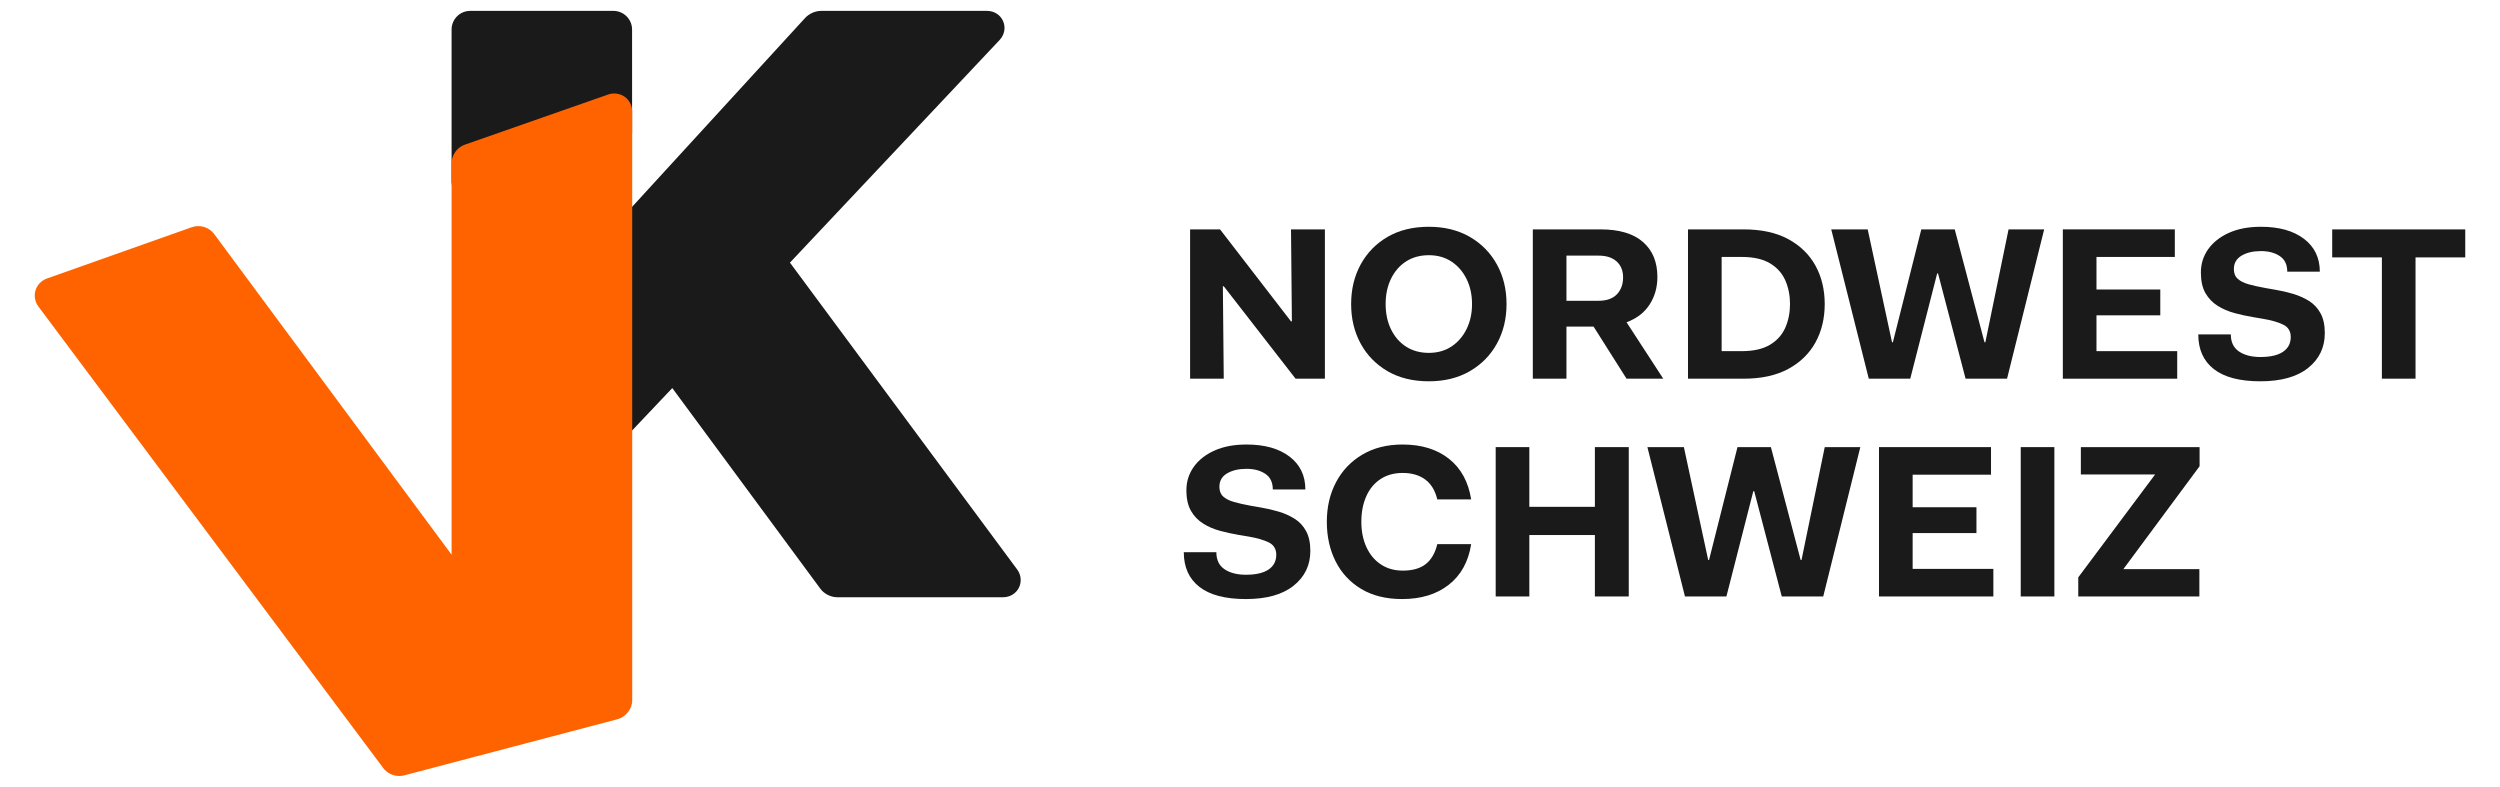
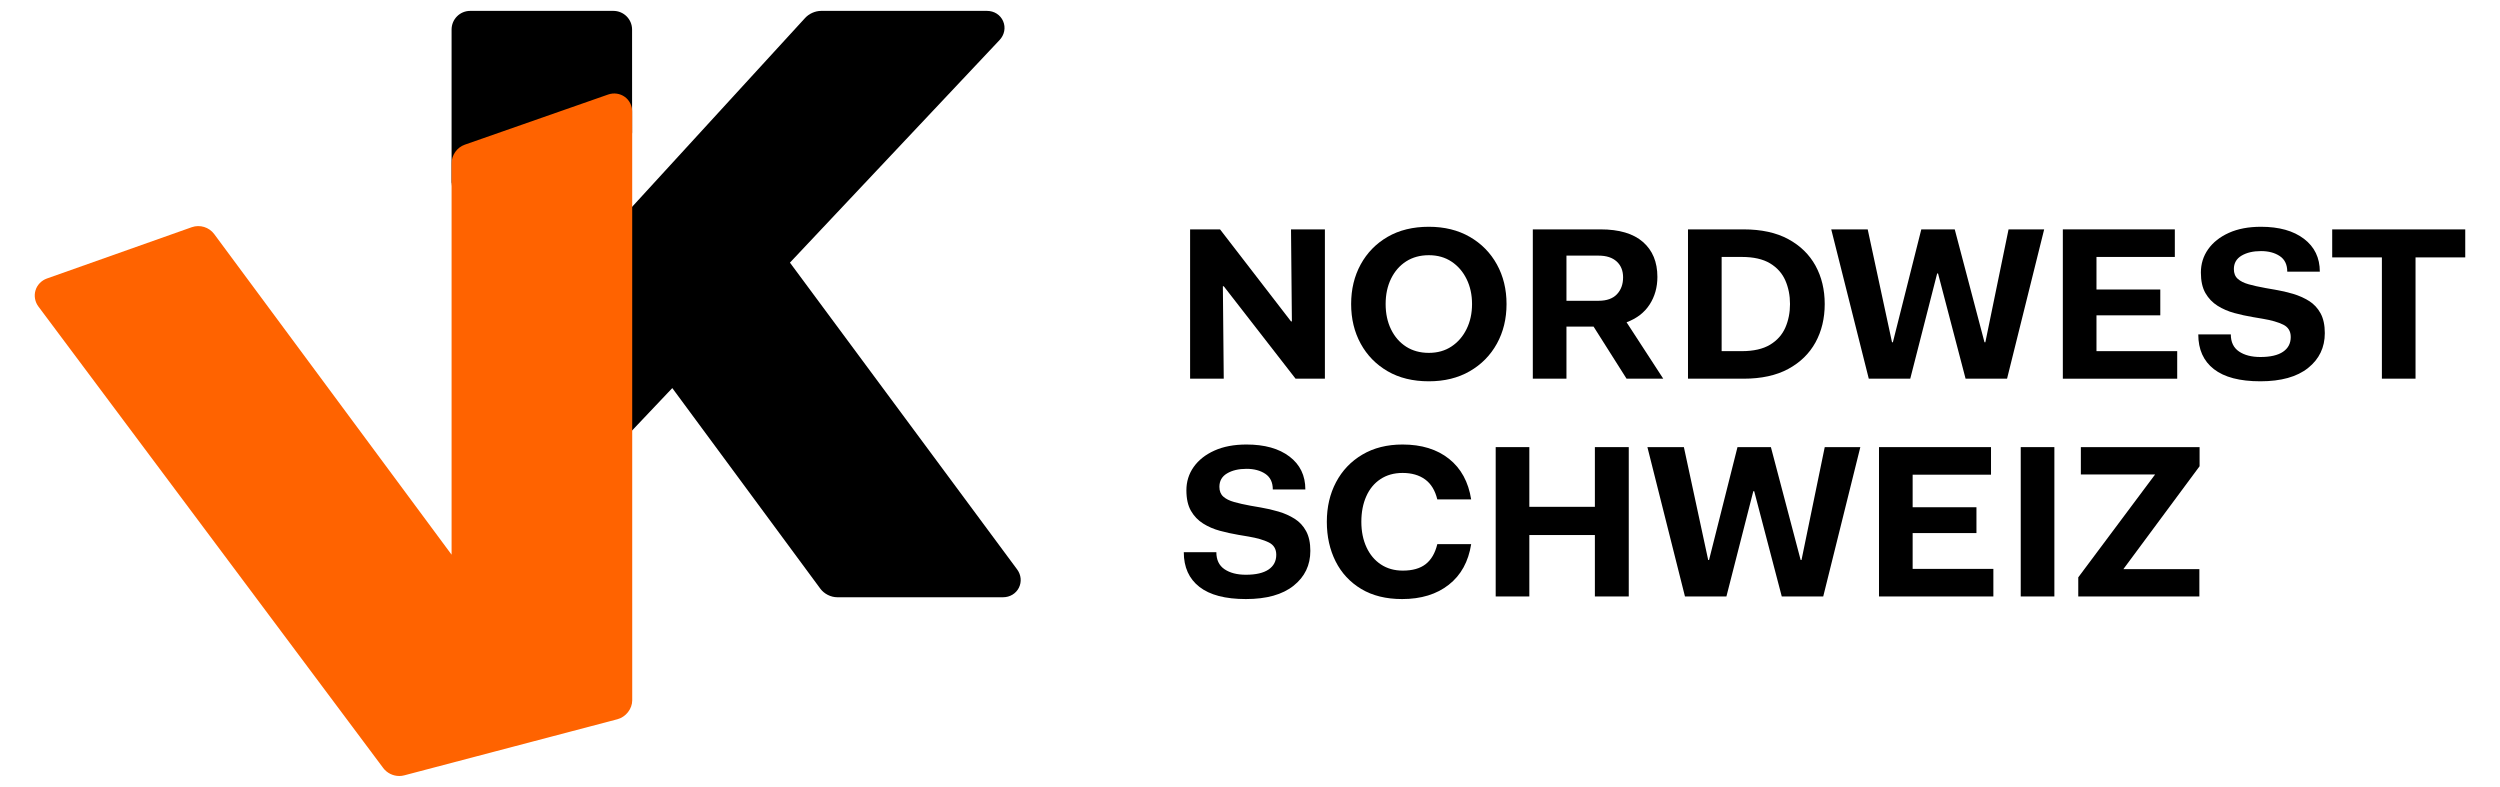
<svg xmlns="http://www.w3.org/2000/svg" width="445.58pt" height="140.26pt" viewBox="-2.00 -2.00 449.58 144.27">
  <defs>
    <clipPath id="clip-0">
      <path clip-rule="nonzero" d="M 0 15 L 110 15 L 110 140.262 L 0 140.262 Z M 0 15 " />
    </clipPath>
    <clipPath id="clip-1">
      <path clip-rule="nonzero" d="M 421 40 L 445.578 40 L 445.578 68 L 421 68 Z M 421 40 " />
    </clipPath>
  </defs>
-   <path fill-rule="nonzero" fill="#1a1a1a" fill-opacity="1" d="M 180.098 102.391 L 138.449 46.148 L 176.883 5.336 C 177.785 4.371 178.035 3.051 177.531 1.887 C 177.027 0.719 175.895 -0.004 174.574 -0.004 L 144.176 -0.004 C 143.094 -0.004 141.969 0.492 141.234 1.289 L 109.531 35.898 L 105.281 40.145 L 105.281 81.367 L 109.535 76.895 L 116.879 69.145 L 144.02 105.922 C 144.723 106.875 145.941 107.492 147.125 107.492 L 177.527 107.492 C 178.77 107.492 179.879 106.824 180.418 105.754 C 180.961 104.68 180.84 103.391 180.098 102.391 " />
-   <path fill-rule="nonzero" fill="#1a1a1a" fill-opacity="1" d="M 76.418 32.141 C 76.418 30.625 77.406 29.215 78.84 28.715 L 105.121 19.52 C 106.148 19.16 107.281 19.316 108.148 19.934 C 108.977 20.52 109.465 21.469 109.512 22.492 L 109.508 3.418 C 109.508 1.531 107.977 -0.004 106.09 -0.004 L 79.824 -0.004 C 77.938 -0.004 76.418 1.531 76.418 3.418 L 76.418 32.141 " />
+   <path fill-rule="nonzero" fill="#000000" fill-opacity="1" d="M 180.098 102.391 L 138.449 46.148 L 176.883 5.336 C 177.785 4.371 178.035 3.051 177.531 1.887 C 177.027 0.719 175.895 -0.004 174.574 -0.004 L 144.176 -0.004 C 143.094 -0.004 141.969 0.492 141.234 1.289 L 109.531 35.898 L 105.281 40.145 L 105.281 81.367 L 109.535 76.895 L 116.879 69.145 L 144.02 105.922 C 144.723 106.875 145.941 107.492 147.125 107.492 L 177.527 107.492 C 178.77 107.492 179.879 106.824 180.418 105.754 C 180.961 104.68 180.84 103.391 180.098 102.391 " />
+   <path fill-rule="nonzero" fill="#000000" fill-opacity="1" d="M 76.418 32.141 C 76.418 30.625 77.406 29.215 78.84 28.715 L 105.121 19.52 C 106.148 19.16 107.281 19.316 108.148 19.934 C 108.977 20.52 109.465 21.469 109.512 22.492 L 109.508 3.418 C 109.508 1.531 107.977 -0.004 106.09 -0.004 L 79.824 -0.004 C 77.938 -0.004 76.418 1.531 76.418 3.418 L 76.418 32.141 " />
  <g clip-path="url(#clip-0)">
    <path fill-rule="nonzero" fill="#ff6300" fill-opacity="1" d="M 108.148 15.742 C 107.281 15.125 106.148 14.969 105.121 15.328 L 78.84 24.523 C 77.406 25.023 76.418 26.434 76.418 27.949 L 76.418 99.688 L 32.895 40.906 C 31.961 39.645 30.273 39.129 28.793 39.652 L 2.23 49.059 C 1.227 49.418 0.441 50.227 0.141 51.23 C -0.164 52.234 0.035 53.34 0.672 54.195 L 63.879 138.789 L 63.879 138.793 C 64.578 139.727 65.691 140.262 66.832 140.262 C 67.137 140.262 67.445 140.223 67.746 140.141 L 106.812 129.859 C 108.363 129.453 109.535 127.957 109.535 126.387 L 109.531 18.465 C 109.531 17.375 109.02 16.359 108.148 15.742 " />
  </g>
-   <path fill-rule="nonzero" fill="#1a1a1a" fill-opacity="1" d="M 211.809 67.426 L 211.809 40.051 L 217.297 40.051 L 230.309 56.922 L 230.469 56.922 L 230.309 40.051 L 236.52 40.051 L 236.52 67.426 L 231.145 67.426 L 217.977 50.477 L 217.816 50.477 L 217.977 67.426 L 211.809 67.426 " />
-   <path fill-rule="nonzero" fill="#1a1a1a" fill-opacity="1" d="M 247.656 53.738 C 247.656 55.488 247.988 57.043 248.652 58.395 C 249.316 59.746 250.238 60.801 251.418 61.559 C 252.598 62.312 253.984 62.691 255.578 62.691 C 257.168 62.691 258.555 62.301 259.734 61.516 C 260.914 60.734 261.836 59.668 262.5 58.312 C 263.164 56.961 263.496 55.438 263.496 53.738 C 263.496 52.043 263.164 50.516 262.5 49.164 C 261.836 47.809 260.914 46.742 259.734 45.961 C 258.555 45.176 257.168 44.785 255.578 44.785 C 253.984 44.785 252.598 45.164 251.418 45.918 C 250.238 46.676 249.316 47.73 248.652 49.082 C 247.988 50.438 247.656 51.988 247.656 53.738 Z M 241.332 53.738 C 241.332 51.031 241.914 48.613 243.082 46.477 C 244.25 44.34 245.895 42.656 248.016 41.422 C 250.141 40.191 252.656 39.574 255.578 39.574 C 258.441 39.574 260.941 40.191 263.078 41.422 C 265.215 42.656 266.871 44.34 268.051 46.477 C 269.23 48.613 269.82 51.031 269.82 53.738 C 269.82 56.445 269.23 58.867 268.051 61 C 266.871 63.137 265.215 64.82 263.078 66.055 C 260.941 67.289 258.441 67.902 255.578 67.902 C 252.656 67.902 250.141 67.289 248.016 66.055 C 245.895 64.82 244.25 63.137 243.082 61 C 241.914 58.867 241.332 56.445 241.332 53.738 " />
-   <path fill-rule="nonzero" fill="#1a1a1a" fill-opacity="1" d="M 286.691 44.863 L 280.805 44.863 L 280.805 53.141 L 286.691 53.141 C 288.18 53.141 289.301 52.742 290.055 51.949 C 290.812 51.152 291.188 50.117 291.188 48.844 C 291.188 47.625 290.797 46.656 290.016 45.941 C 289.23 45.223 288.125 44.863 286.691 44.863 Z M 274.637 67.426 L 274.637 40.051 L 287.051 40.051 C 290.473 40.051 293.066 40.82 294.828 42.359 C 296.594 43.898 297.477 46.031 297.477 48.766 C 297.477 50.676 297 52.367 296.043 53.84 C 295.09 55.309 293.684 56.391 291.824 57.082 L 298.551 67.426 L 291.824 67.426 L 285.777 57.875 L 280.805 57.875 L 280.805 67.426 L 274.637 67.426 " />
-   <path fill-rule="nonzero" fill="#1a1a1a" fill-opacity="1" d="M 312.953 45.105 L 309.254 45.105 L 309.254 62.375 L 312.953 62.375 C 315.102 62.375 316.828 61.98 318.129 61.199 C 319.426 60.418 320.359 59.367 320.934 58.055 C 321.504 56.742 321.789 55.305 321.789 53.738 C 321.789 52.172 321.504 50.734 320.934 49.422 C 320.359 48.109 319.426 47.059 318.129 46.277 C 316.828 45.496 315.102 45.105 312.953 45.105 Z M 303.086 67.426 L 303.086 40.051 L 313.273 40.051 C 316.535 40.051 319.27 40.648 321.469 41.84 C 323.672 43.035 325.336 44.66 326.465 46.715 C 327.59 48.77 328.152 51.113 328.152 53.738 C 328.152 56.363 327.59 58.707 326.465 60.762 C 325.336 62.816 323.672 64.441 321.469 65.637 C 319.27 66.828 316.535 67.426 313.273 67.426 L 303.086 67.426 " />
-   <path fill-rule="nonzero" fill="#1a1a1a" fill-opacity="1" d="M 336.23 67.426 L 329.348 40.051 L 336.031 40.051 L 340.488 60.742 L 340.648 60.742 L 345.859 40.051 L 351.988 40.051 L 357.441 60.742 L 357.602 60.742 L 361.855 40.051 L 368.383 40.051 L 361.578 67.426 L 353.977 67.426 L 348.926 48.129 L 348.766 48.129 L 343.832 67.426 L 336.23 67.426 " />
-   <path fill-rule="nonzero" fill="#1a1a1a" fill-opacity="1" d="M 371.805 67.426 L 371.805 40.051 L 392.336 40.051 L 392.336 45.105 L 377.973 45.105 L 377.973 51.074 L 389.672 51.074 L 389.672 55.809 L 377.973 55.809 L 377.973 62.375 L 392.773 62.375 L 392.773 67.426 L 371.805 67.426 " />
-   <path fill-rule="nonzero" fill="#1a1a1a" fill-opacity="1" d="M 396.637 59.309 L 402.602 59.309 C 402.602 60.715 403.102 61.758 404.098 62.434 C 405.09 63.109 406.395 63.449 408.016 63.449 C 409.844 63.449 411.23 63.129 412.172 62.492 C 413.113 61.855 413.586 60.953 413.586 59.785 C 413.586 58.727 413.129 57.969 412.215 57.52 C 411.297 57.066 410.059 56.711 408.492 56.445 L 406.621 56.125 C 405.508 55.941 404.387 55.695 403.262 55.391 C 402.133 55.086 401.105 54.641 400.176 54.059 C 399.246 53.473 398.504 52.699 397.945 51.73 C 397.391 50.762 397.113 49.508 397.113 47.969 C 397.113 46.379 397.555 44.953 398.445 43.691 C 399.336 42.434 400.602 41.43 402.246 40.688 C 403.891 39.945 405.852 39.574 408.133 39.574 C 411.449 39.574 414.074 40.309 416.012 41.781 C 417.949 43.254 418.918 45.262 418.918 47.809 L 412.949 47.809 C 412.949 46.512 412.492 45.555 411.574 44.945 C 410.66 44.336 409.512 44.031 408.133 44.031 C 406.699 44.031 405.516 44.309 404.574 44.863 C 403.633 45.422 403.16 46.246 403.16 47.332 C 403.16 48.102 403.398 48.699 403.879 49.121 C 404.352 49.547 405.016 49.879 405.867 50.117 C 406.715 50.355 407.723 50.582 408.891 50.793 L 410.723 51.113 C 411.836 51.297 412.93 51.551 414.004 51.867 C 415.078 52.188 416.059 52.625 416.949 53.18 C 417.836 53.738 418.539 54.496 419.059 55.449 C 419.574 56.406 419.832 57.613 419.832 59.07 C 419.832 61.695 418.812 63.824 416.77 65.457 C 414.727 67.09 411.809 67.902 408.016 67.902 C 404.246 67.902 401.41 67.16 399.5 65.676 C 397.59 64.191 396.637 62.07 396.637 59.309 " />
+   <path fill-rule="nonzero" fill="#000000" fill-opacity="1" d="M 211.809 67.426 L 211.809 40.051 L 217.297 40.051 L 230.309 56.922 L 230.469 56.922 L 230.309 40.051 L 236.52 40.051 L 236.52 67.426 L 231.145 67.426 L 217.977 50.477 L 217.816 50.477 L 217.977 67.426 L 211.809 67.426 " />
+   <path fill-rule="nonzero" fill="#000000" fill-opacity="1" d="M 247.656 53.738 C 247.656 55.488 247.988 57.043 248.652 58.395 C 249.316 59.746 250.238 60.801 251.418 61.559 C 252.598 62.312 253.984 62.691 255.578 62.691 C 257.168 62.691 258.555 62.301 259.734 61.516 C 260.914 60.734 261.836 59.668 262.5 58.312 C 263.164 56.961 263.496 55.438 263.496 53.738 C 263.496 52.043 263.164 50.516 262.5 49.164 C 261.836 47.809 260.914 46.742 259.734 45.961 C 258.555 45.176 257.168 44.785 255.578 44.785 C 253.984 44.785 252.598 45.164 251.418 45.918 C 250.238 46.676 249.316 47.73 248.652 49.082 C 247.988 50.438 247.656 51.988 247.656 53.738 Z M 241.332 53.738 C 241.332 51.031 241.914 48.613 243.082 46.477 C 244.25 44.34 245.895 42.656 248.016 41.422 C 250.141 40.191 252.656 39.574 255.578 39.574 C 258.441 39.574 260.941 40.191 263.078 41.422 C 265.215 42.656 266.871 44.34 268.051 46.477 C 269.23 48.613 269.82 51.031 269.82 53.738 C 269.82 56.445 269.23 58.867 268.051 61 C 266.871 63.137 265.215 64.82 263.078 66.055 C 260.941 67.289 258.441 67.902 255.578 67.902 C 252.656 67.902 250.141 67.289 248.016 66.055 C 245.895 64.82 244.25 63.137 243.082 61 C 241.914 58.867 241.332 56.445 241.332 53.738 " />
+   <path fill-rule="nonzero" fill="#000000" fill-opacity="1" d="M 286.691 44.863 L 280.805 44.863 L 280.805 53.141 L 286.691 53.141 C 288.18 53.141 289.301 52.742 290.055 51.949 C 290.812 51.152 291.188 50.117 291.188 48.844 C 291.188 47.625 290.797 46.656 290.016 45.941 C 289.23 45.223 288.125 44.863 286.691 44.863 Z M 274.637 67.426 L 274.637 40.051 L 287.051 40.051 C 290.473 40.051 293.066 40.82 294.828 42.359 C 296.594 43.898 297.477 46.031 297.477 48.766 C 297.477 50.676 297 52.367 296.043 53.84 C 295.09 55.309 293.684 56.391 291.824 57.082 L 298.551 67.426 L 291.824 67.426 L 285.777 57.875 L 280.805 57.875 L 280.805 67.426 L 274.637 67.426 " />
+   <path fill-rule="nonzero" fill="#000000" fill-opacity="1" d="M 312.953 45.105 L 309.254 45.105 L 309.254 62.375 L 312.953 62.375 C 315.102 62.375 316.828 61.98 318.129 61.199 C 319.426 60.418 320.359 59.367 320.934 58.055 C 321.504 56.742 321.789 55.305 321.789 53.738 C 321.789 52.172 321.504 50.734 320.934 49.422 C 320.359 48.109 319.426 47.059 318.129 46.277 C 316.828 45.496 315.102 45.105 312.953 45.105 Z M 303.086 67.426 L 303.086 40.051 L 313.273 40.051 C 316.535 40.051 319.27 40.648 321.469 41.84 C 323.672 43.035 325.336 44.66 326.465 46.715 C 327.59 48.77 328.152 51.113 328.152 53.738 C 328.152 56.363 327.59 58.707 326.465 60.762 C 325.336 62.816 323.672 64.441 321.469 65.637 C 319.27 66.828 316.535 67.426 313.273 67.426 L 303.086 67.426 " />
+   <path fill-rule="nonzero" fill="#000000" fill-opacity="1" d="M 336.23 67.426 L 329.348 40.051 L 336.031 40.051 L 340.488 60.742 L 340.648 60.742 L 345.859 40.051 L 351.988 40.051 L 357.441 60.742 L 357.602 60.742 L 361.855 40.051 L 368.383 40.051 L 361.578 67.426 L 353.977 67.426 L 348.926 48.129 L 348.766 48.129 L 343.832 67.426 L 336.23 67.426 " />
+   <path fill-rule="nonzero" fill="#000000" fill-opacity="1" d="M 371.805 67.426 L 371.805 40.051 L 392.336 40.051 L 392.336 45.105 L 377.973 45.105 L 377.973 51.074 L 389.672 51.074 L 389.672 55.809 L 377.973 55.809 L 377.973 62.375 L 392.773 62.375 L 392.773 67.426 L 371.805 67.426 " />
+   <path fill-rule="nonzero" fill="#000000" fill-opacity="1" d="M 396.637 59.309 L 402.602 59.309 C 402.602 60.715 403.102 61.758 404.098 62.434 C 405.09 63.109 406.395 63.449 408.016 63.449 C 409.844 63.449 411.23 63.129 412.172 62.492 C 413.113 61.855 413.586 60.953 413.586 59.785 C 413.586 58.727 413.129 57.969 412.215 57.52 C 411.297 57.066 410.059 56.711 408.492 56.445 L 406.621 56.125 C 405.508 55.941 404.387 55.695 403.262 55.391 C 402.133 55.086 401.105 54.641 400.176 54.059 C 399.246 53.473 398.504 52.699 397.945 51.73 C 397.391 50.762 397.113 49.508 397.113 47.969 C 397.113 46.379 397.555 44.953 398.445 43.691 C 399.336 42.434 400.602 41.43 402.246 40.688 C 403.891 39.945 405.852 39.574 408.133 39.574 C 411.449 39.574 414.074 40.309 416.012 41.781 C 417.949 43.254 418.918 45.262 418.918 47.809 L 412.949 47.809 C 412.949 46.512 412.492 45.555 411.574 44.945 C 410.66 44.336 409.512 44.031 408.133 44.031 C 406.699 44.031 405.516 44.309 404.574 44.863 C 403.633 45.422 403.16 46.246 403.16 47.332 C 403.16 48.102 403.398 48.699 403.879 49.121 C 404.352 49.547 405.016 49.879 405.867 50.117 C 406.715 50.355 407.723 50.582 408.891 50.793 L 410.723 51.113 C 411.836 51.297 412.93 51.551 414.004 51.867 C 415.078 52.188 416.059 52.625 416.949 53.18 C 417.836 53.738 418.539 54.496 419.059 55.449 C 419.574 56.406 419.832 57.613 419.832 59.07 C 419.832 61.695 418.812 63.824 416.77 65.457 C 414.727 67.09 411.809 67.902 408.016 67.902 C 404.246 67.902 401.41 67.16 399.5 65.676 C 397.59 64.191 396.637 62.07 396.637 59.309 " />
  <g clip-path="url(#clip-1)">
-     <path fill-rule="nonzero" fill="#1a1a1a" fill-opacity="1" d="M 421.188 45.184 L 421.188 40.051 L 445.578 40.051 L 445.578 45.184 L 436.465 45.184 L 436.465 67.426 L 430.297 67.426 L 430.297 45.184 L 421.188 45.184 " />
+     <path fill-rule="nonzero" fill="#000000" fill-opacity="1" d="M 421.188 45.184 L 421.188 40.051 L 445.578 40.051 L 445.578 45.184 L 436.465 45.184 L 436.465 67.426 L 430.297 67.426 L 430.297 45.184 L 421.188 45.184 " />
  </g>
-   <path fill-rule="nonzero" fill="#1a1a1a" fill-opacity="1" d="M 210.652 99.23 L 216.621 99.23 C 216.621 100.637 217.117 101.676 218.113 102.352 C 219.109 103.027 220.414 103.367 222.031 103.367 C 223.863 103.367 225.25 103.047 226.191 102.41 C 227.133 101.773 227.605 100.875 227.605 99.707 C 227.605 98.645 227.145 97.891 226.23 97.438 C 225.316 96.988 224.074 96.629 222.512 96.363 L 220.641 96.047 C 219.527 95.859 218.406 95.613 217.277 95.309 C 216.148 95.004 215.121 94.559 214.195 93.977 C 213.266 93.395 212.523 92.617 211.965 91.648 C 211.41 90.68 211.129 89.426 211.129 87.887 C 211.129 86.297 211.574 84.871 212.465 83.609 C 213.352 82.352 214.617 81.348 216.266 80.605 C 217.906 79.863 219.871 79.492 222.152 79.492 C 225.469 79.492 228.094 80.227 230.031 81.699 C 231.969 83.172 232.938 85.184 232.938 87.73 L 226.969 87.73 C 226.969 86.43 226.512 85.477 225.594 84.863 C 224.68 84.254 223.531 83.949 222.152 83.949 C 220.719 83.949 219.531 84.227 218.59 84.785 C 217.648 85.34 217.18 86.164 217.18 87.25 C 217.18 88.02 217.418 88.617 217.895 89.043 C 218.371 89.469 219.035 89.797 219.887 90.035 C 220.734 90.277 221.742 90.5 222.91 90.715 L 224.738 91.031 C 225.852 91.219 226.945 91.469 228.023 91.789 C 229.098 92.105 230.078 92.543 230.969 93.102 C 231.855 93.656 232.559 94.414 233.074 95.367 C 233.594 96.324 233.852 97.531 233.852 98.988 C 233.852 101.617 232.828 103.746 230.785 105.375 C 228.742 107.008 225.828 107.824 222.031 107.824 C 218.266 107.824 215.43 107.082 213.52 105.594 C 211.609 104.109 210.652 101.988 210.652 99.23 " />
-   <path fill-rule="nonzero" fill="#1a1a1a" fill-opacity="1" d="M 236.875 93.656 C 236.875 90.953 237.438 88.531 238.566 86.395 C 239.695 84.262 241.301 82.574 243.383 81.344 C 245.465 80.109 247.926 79.492 250.762 79.492 C 254.238 79.492 257.074 80.367 259.277 82.117 C 261.48 83.871 262.832 86.352 263.336 89.559 L 257.129 89.559 C 256.73 87.914 255.988 86.695 254.902 85.898 C 253.812 85.102 252.434 84.703 250.762 84.703 C 249.195 84.703 247.844 85.082 246.703 85.84 C 245.562 86.594 244.695 87.648 244.098 89.004 C 243.5 90.355 243.203 91.906 243.203 93.656 C 243.203 95.41 243.516 96.961 244.137 98.312 C 244.762 99.668 245.645 100.723 246.785 101.477 C 247.926 102.234 249.266 102.609 250.805 102.609 C 252.578 102.609 253.98 102.215 255 101.418 C 256.02 100.621 256.73 99.402 257.129 97.758 L 263.336 97.758 C 262.832 100.965 261.469 103.445 259.238 105.195 C 257.012 106.949 254.156 107.824 250.684 107.824 C 247.738 107.824 245.238 107.207 243.184 105.973 C 241.129 104.738 239.562 103.055 238.488 100.922 C 237.414 98.785 236.875 96.363 236.875 93.656 " />
-   <path fill-rule="nonzero" fill="#1a1a1a" fill-opacity="1" d="M 267.832 107.348 L 267.832 79.969 L 274 79.969 L 274 90.914 L 286.016 90.914 L 286.016 79.969 L 292.227 79.969 L 292.227 107.348 L 286.016 107.348 L 286.016 96.086 L 274 96.086 L 274 107.348 L 267.832 107.348 " />
-   <path fill-rule="nonzero" fill="#1a1a1a" fill-opacity="1" d="M 302.531 107.348 L 295.645 79.969 L 302.332 79.969 L 306.789 100.66 L 306.945 100.66 L 312.16 79.969 L 318.285 79.969 L 323.738 100.66 L 323.898 100.66 L 328.156 79.969 L 334.68 79.969 L 327.879 107.348 L 320.277 107.348 L 315.223 88.047 L 315.062 88.047 L 310.129 107.348 L 302.531 107.348 " />
-   <path fill-rule="nonzero" fill="#1a1a1a" fill-opacity="1" d="M 338.102 107.348 L 338.102 79.969 L 358.637 79.969 L 358.637 85.023 L 344.27 85.023 L 344.27 90.992 L 355.969 90.992 L 355.969 95.727 L 344.27 95.727 L 344.27 102.293 L 359.07 102.293 L 359.07 107.348 L 338.102 107.348 " />
-   <path fill-rule="nonzero" fill="#1a1a1a" fill-opacity="1" d="M 364.086 107.348 L 364.086 79.969 L 370.254 79.969 L 370.254 107.348 L 364.086 107.348 " />
-   <path fill-rule="nonzero" fill="#1a1a1a" fill-opacity="1" d="M 375.109 84.984 L 375.109 79.969 L 396.875 79.969 L 396.875 83.473 L 382.906 102.332 L 396.836 102.332 L 396.836 107.348 L 374.633 107.348 L 374.633 103.844 L 388.719 84.984 L 375.109 84.984 " />
+   <path fill-rule="nonzero" fill="#000000" fill-opacity="1" d="M 210.652 99.23 L 216.621 99.23 C 216.621 100.637 217.117 101.676 218.113 102.352 C 219.109 103.027 220.414 103.367 222.031 103.367 C 223.863 103.367 225.25 103.047 226.191 102.41 C 227.133 101.773 227.605 100.875 227.605 99.707 C 227.605 98.645 227.145 97.891 226.23 97.438 C 225.316 96.988 224.074 96.629 222.512 96.363 L 220.641 96.047 C 219.527 95.859 218.406 95.613 217.277 95.309 C 216.148 95.004 215.121 94.559 214.195 93.977 C 213.266 93.395 212.523 92.617 211.965 91.648 C 211.41 90.68 211.129 89.426 211.129 87.887 C 211.129 86.297 211.574 84.871 212.465 83.609 C 213.352 82.352 214.617 81.348 216.266 80.605 C 217.906 79.863 219.871 79.492 222.152 79.492 C 225.469 79.492 228.094 80.227 230.031 81.699 C 231.969 83.172 232.938 85.184 232.938 87.73 L 226.969 87.73 C 226.969 86.43 226.512 85.477 225.594 84.863 C 224.68 84.254 223.531 83.949 222.152 83.949 C 220.719 83.949 219.531 84.227 218.59 84.785 C 217.648 85.34 217.18 86.164 217.18 87.25 C 217.18 88.02 217.418 88.617 217.895 89.043 C 218.371 89.469 219.035 89.797 219.887 90.035 C 220.734 90.277 221.742 90.5 222.91 90.715 L 224.738 91.031 C 225.852 91.219 226.945 91.469 228.023 91.789 C 229.098 92.105 230.078 92.543 230.969 93.102 C 231.855 93.656 232.559 94.414 233.074 95.367 C 233.594 96.324 233.852 97.531 233.852 98.988 C 233.852 101.617 232.828 103.746 230.785 105.375 C 228.742 107.008 225.828 107.824 222.031 107.824 C 218.266 107.824 215.43 107.082 213.52 105.594 C 211.609 104.109 210.652 101.988 210.652 99.23 " />
+   <path fill-rule="nonzero" fill="#000000" fill-opacity="1" d="M 236.875 93.656 C 236.875 90.953 237.438 88.531 238.566 86.395 C 239.695 84.262 241.301 82.574 243.383 81.344 C 245.465 80.109 247.926 79.492 250.762 79.492 C 254.238 79.492 257.074 80.367 259.277 82.117 C 261.48 83.871 262.832 86.352 263.336 89.559 L 257.129 89.559 C 256.73 87.914 255.988 86.695 254.902 85.898 C 253.812 85.102 252.434 84.703 250.762 84.703 C 249.195 84.703 247.844 85.082 246.703 85.84 C 245.562 86.594 244.695 87.648 244.098 89.004 C 243.5 90.355 243.203 91.906 243.203 93.656 C 243.203 95.41 243.516 96.961 244.137 98.312 C 244.762 99.668 245.645 100.723 246.785 101.477 C 247.926 102.234 249.266 102.609 250.805 102.609 C 252.578 102.609 253.98 102.215 255 101.418 C 256.02 100.621 256.73 99.402 257.129 97.758 L 263.336 97.758 C 262.832 100.965 261.469 103.445 259.238 105.195 C 257.012 106.949 254.156 107.824 250.684 107.824 C 247.738 107.824 245.238 107.207 243.184 105.973 C 241.129 104.738 239.562 103.055 238.488 100.922 C 237.414 98.785 236.875 96.363 236.875 93.656 " />
+   <path fill-rule="nonzero" fill="#000000" fill-opacity="1" d="M 267.832 107.348 L 267.832 79.969 L 274 79.969 L 274 90.914 L 286.016 90.914 L 286.016 79.969 L 292.227 79.969 L 292.227 107.348 L 286.016 107.348 L 286.016 96.086 L 274 96.086 L 274 107.348 L 267.832 107.348 " />
+   <path fill-rule="nonzero" fill="#000000" fill-opacity="1" d="M 302.531 107.348 L 295.645 79.969 L 302.332 79.969 L 306.789 100.66 L 306.945 100.66 L 312.16 79.969 L 318.285 79.969 L 323.738 100.66 L 323.898 100.66 L 328.156 79.969 L 334.68 79.969 L 327.879 107.348 L 320.277 107.348 L 315.223 88.047 L 315.062 88.047 L 310.129 107.348 L 302.531 107.348 " />
+   <path fill-rule="nonzero" fill="#000000" fill-opacity="1" d="M 338.102 107.348 L 338.102 79.969 L 358.637 79.969 L 358.637 85.023 L 344.27 85.023 L 344.27 90.992 L 355.969 90.992 L 355.969 95.727 L 344.27 95.727 L 344.27 102.293 L 359.07 102.293 L 359.07 107.348 L 338.102 107.348 " />
+   <path fill-rule="nonzero" fill="#000000" fill-opacity="1" d="M 364.086 107.348 L 364.086 79.969 L 370.254 79.969 L 370.254 107.348 L 364.086 107.348 " />
+   <path fill-rule="nonzero" fill="#000000" fill-opacity="1" d="M 375.109 84.984 L 375.109 79.969 L 396.875 79.969 L 396.875 83.473 L 382.906 102.332 L 396.836 102.332 L 396.836 107.348 L 374.633 107.348 L 374.633 103.844 L 388.719 84.984 L 375.109 84.984 " />
</svg>
